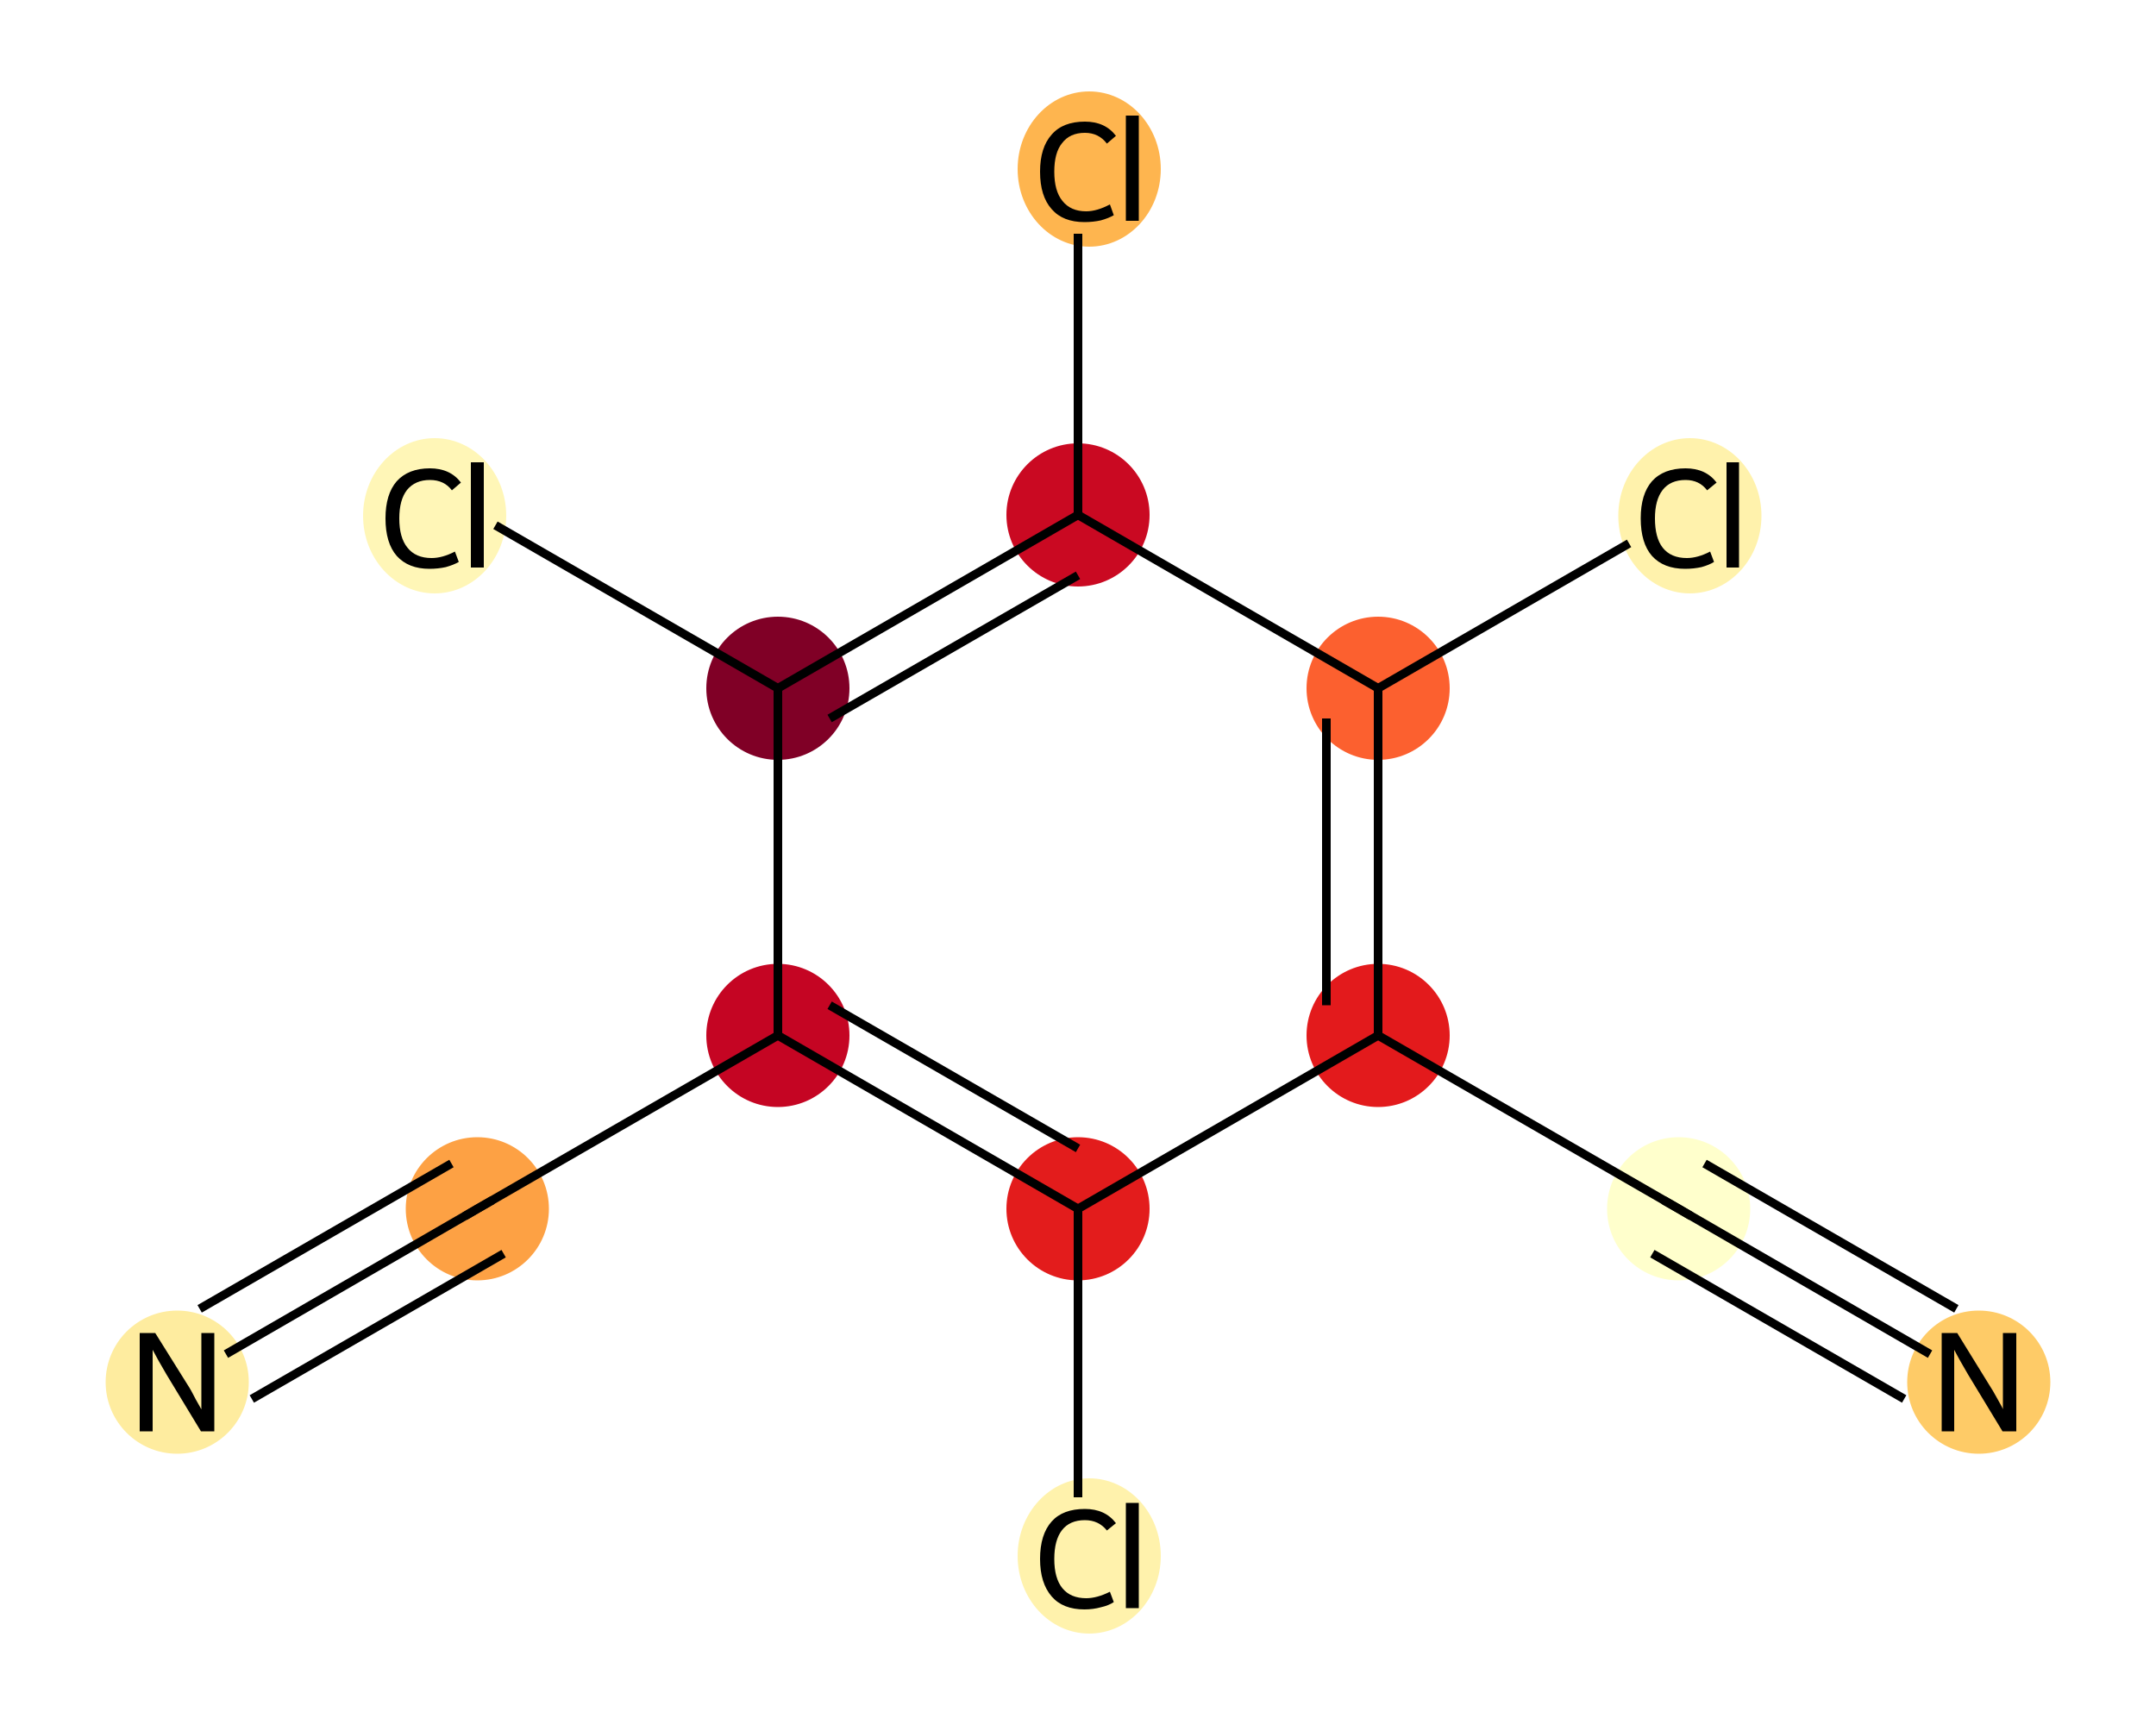
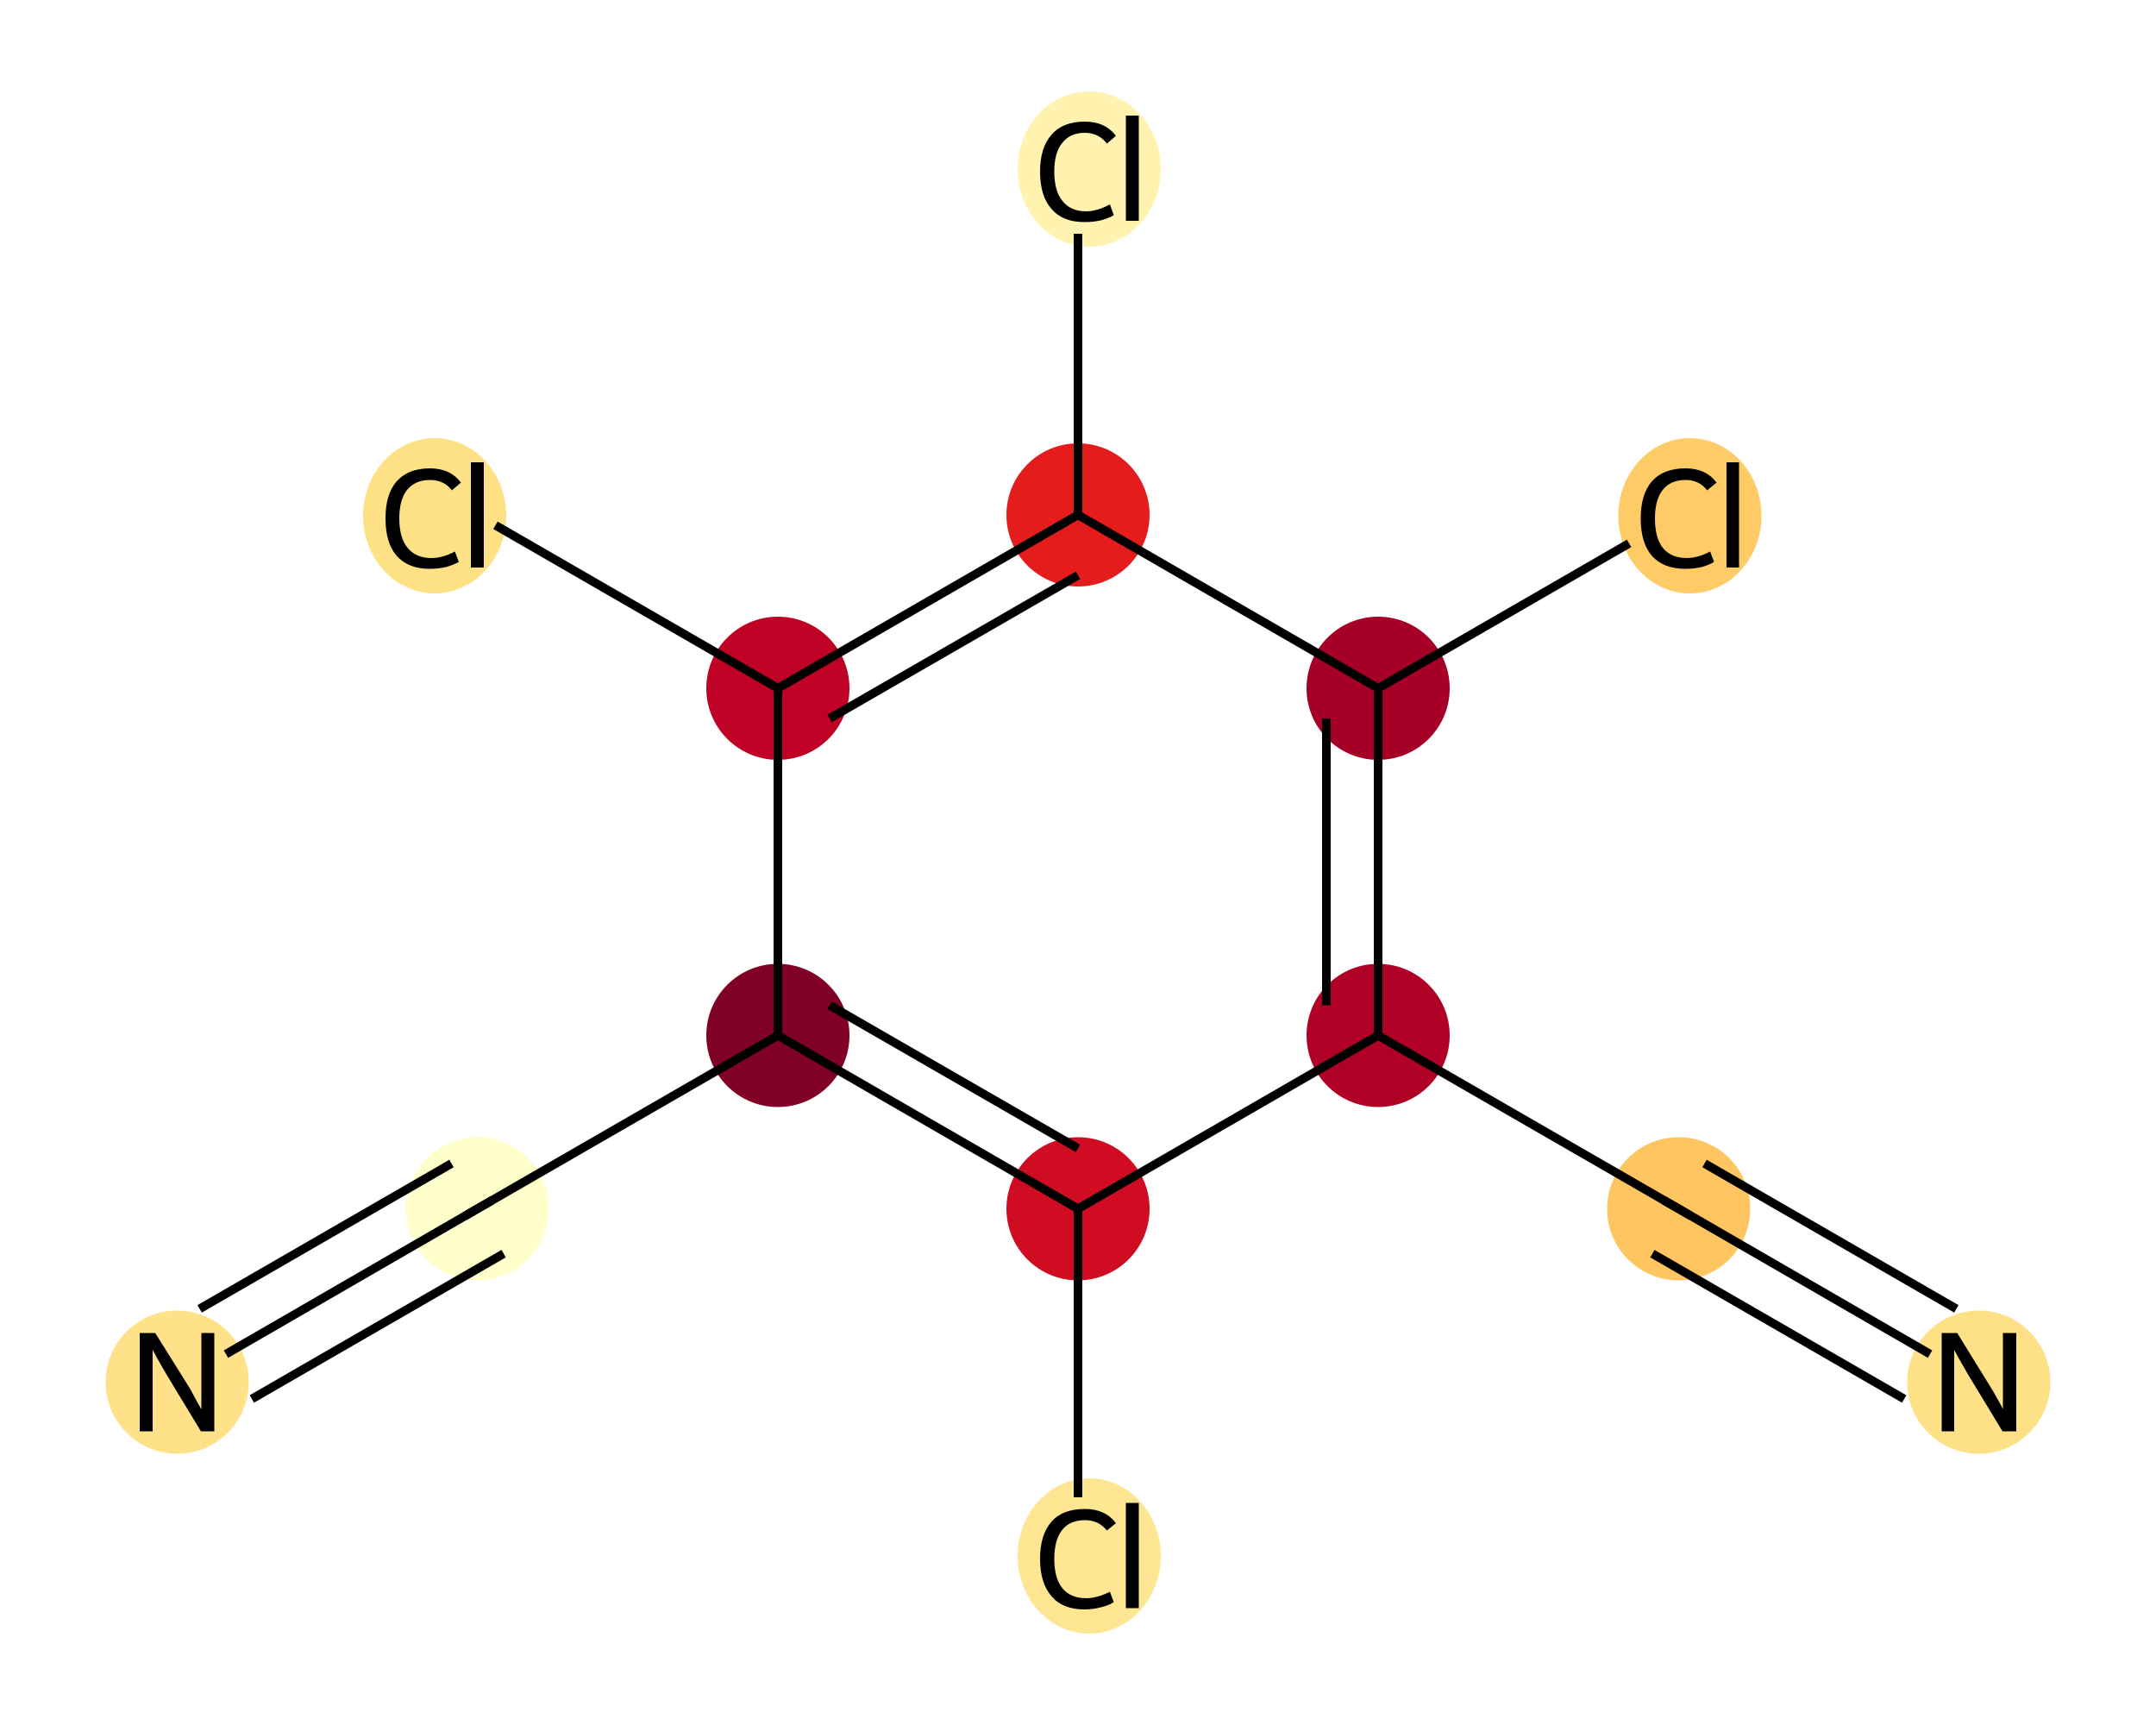
<svg xmlns="http://www.w3.org/2000/svg" version="1.1" baseProfile="full" xml:space="preserve" width="500px" height="400px" viewBox="0 0 500 400">
  <rect style="opacity:1.0;fill:#FFFFFF;stroke:none" width="500.0" height="400.0" x="0.0" y="0.0"> </rect>
-   <ellipse cx="41.1" cy="320.5" rx="16.1" ry="16.1" class="atom-0" style="fill:#FEEC9F;fill-rule:evenodd;stroke:#FEEC9F;stroke-width:1.0px;stroke-linecap:butt;stroke-linejoin:miter;stroke-opacity:1" />
-   <ellipse cx="110.7" cy="280.3" rx="16.1" ry="16.1" class="atom-1" style="fill:#FDA144;fill-rule:evenodd;stroke:#FDA144;stroke-width:1.0px;stroke-linecap:butt;stroke-linejoin:miter;stroke-opacity:1" />
-   <ellipse cx="180.4" cy="240.1" rx="16.1" ry="16.1" class="atom-2" style="fill:#C50523;fill-rule:evenodd;stroke:#C50523;stroke-width:1.0px;stroke-linecap:butt;stroke-linejoin:miter;stroke-opacity:1" />
-   <ellipse cx="180.4" cy="159.6" rx="16.1" ry="16.1" class="atom-3" style="fill:#800026;fill-rule:evenodd;stroke:#800026;stroke-width:1.0px;stroke-linecap:butt;stroke-linejoin:miter;stroke-opacity:1" />
-   <ellipse cx="100.8" cy="119.6" rx="16.1" ry="17.5" class="atom-4" style="fill:#FFF6B7;fill-rule:evenodd;stroke:#FFF6B7;stroke-width:1.0px;stroke-linecap:butt;stroke-linejoin:miter;stroke-opacity:1" />
-   <ellipse cx="250.0" cy="119.4" rx="16.1" ry="16.1" class="atom-5" style="fill:#CA0922;fill-rule:evenodd;stroke:#CA0922;stroke-width:1.0px;stroke-linecap:butt;stroke-linejoin:miter;stroke-opacity:1" />
-   <ellipse cx="252.6" cy="39.2" rx="16.1" ry="17.5" class="atom-6" style="fill:#FEB54F;fill-rule:evenodd;stroke:#FEB54F;stroke-width:1.0px;stroke-linecap:butt;stroke-linejoin:miter;stroke-opacity:1" />
-   <ellipse cx="319.6" cy="159.6" rx="16.1" ry="16.1" class="atom-7" style="fill:#FC602F;fill-rule:evenodd;stroke:#FC602F;stroke-width:1.0px;stroke-linecap:butt;stroke-linejoin:miter;stroke-opacity:1" />
-   <ellipse cx="391.9" cy="119.6" rx="16.1" ry="17.5" class="atom-8" style="fill:#FFF2AC;fill-rule:evenodd;stroke:#FFF2AC;stroke-width:1.0px;stroke-linecap:butt;stroke-linejoin:miter;stroke-opacity:1" />
-   <ellipse cx="319.6" cy="240.1" rx="16.1" ry="16.1" class="atom-9" style="fill:#E31A1C;fill-rule:evenodd;stroke:#E31A1C;stroke-width:1.0px;stroke-linecap:butt;stroke-linejoin:miter;stroke-opacity:1" />
-   <ellipse cx="389.3" cy="280.3" rx="16.1" ry="16.1" class="atom-10" style="fill:#FFFFCC;fill-rule:evenodd;stroke:#FFFFCC;stroke-width:1.0px;stroke-linecap:butt;stroke-linejoin:miter;stroke-opacity:1" />
-   <ellipse cx="458.9" cy="320.5" rx="16.1" ry="16.1" class="atom-11" style="fill:#FECB67;fill-rule:evenodd;stroke:#FECB67;stroke-width:1.0px;stroke-linecap:butt;stroke-linejoin:miter;stroke-opacity:1" />
-   <ellipse cx="250.0" cy="280.3" rx="16.1" ry="16.1" class="atom-12" style="fill:#E31C1C;fill-rule:evenodd;stroke:#E31C1C;stroke-width:1.0px;stroke-linecap:butt;stroke-linejoin:miter;stroke-opacity:1" />
-   <ellipse cx="252.6" cy="360.8" rx="16.1" ry="17.5" class="atom-13" style="fill:#FFF2AC;fill-rule:evenodd;stroke:#FFF2AC;stroke-width:1.0px;stroke-linecap:butt;stroke-linejoin:miter;stroke-opacity:1" />
+   <ellipse cx="41.1" cy="320.5" rx="16.1" ry="16.1" class="atom-0" style="fill:#FEE188;fill-rule:evenodd;stroke:#FEE188;stroke-width:1.0px;stroke-linecap:butt;stroke-linejoin:miter;stroke-opacity:1" />
+   <ellipse cx="110.7" cy="280.3" rx="16.1" ry="16.1" class="atom-1" style="fill:#FFFFCC;fill-rule:evenodd;stroke:#FFFFCC;stroke-width:1.0px;stroke-linecap:butt;stroke-linejoin:miter;stroke-opacity:1" />
+   <ellipse cx="180.4" cy="240.1" rx="16.1" ry="16.1" class="atom-2" style="fill:#800026;fill-rule:evenodd;stroke:#800026;stroke-width:1.0px;stroke-linecap:butt;stroke-linejoin:miter;stroke-opacity:1" />
+   <ellipse cx="180.4" cy="159.6" rx="16.1" ry="16.1" class="atom-3" style="fill:#BF0125;fill-rule:evenodd;stroke:#BF0125;stroke-width:1.0px;stroke-linecap:butt;stroke-linejoin:miter;stroke-opacity:1" />
+   <ellipse cx="100.8" cy="119.6" rx="16.1" ry="17.5" class="atom-4" style="fill:#FEE085;fill-rule:evenodd;stroke:#FEE085;stroke-width:1.0px;stroke-linecap:butt;stroke-linejoin:miter;stroke-opacity:1" />
+   <ellipse cx="250.0" cy="119.4" rx="16.1" ry="16.1" class="atom-5" style="fill:#E41D1C;fill-rule:evenodd;stroke:#E41D1C;stroke-width:1.0px;stroke-linecap:butt;stroke-linejoin:miter;stroke-opacity:1" />
+   <ellipse cx="252.6" cy="39.2" rx="16.1" ry="17.5" class="atom-6" style="fill:#FFF3AF;fill-rule:evenodd;stroke:#FFF3AF;stroke-width:1.0px;stroke-linecap:butt;stroke-linejoin:miter;stroke-opacity:1" />
+   <ellipse cx="319.6" cy="159.6" rx="16.1" ry="16.1" class="atom-7" style="fill:#A60026;fill-rule:evenodd;stroke:#A60026;stroke-width:1.0px;stroke-linecap:butt;stroke-linejoin:miter;stroke-opacity:1" />
+   <ellipse cx="391.9" cy="119.6" rx="16.1" ry="17.5" class="atom-8" style="fill:#FECB67;fill-rule:evenodd;stroke:#FECB67;stroke-width:1.0px;stroke-linecap:butt;stroke-linejoin:miter;stroke-opacity:1" />
+   <ellipse cx="319.6" cy="240.1" rx="16.1" ry="16.1" class="atom-9" style="fill:#B10026;fill-rule:evenodd;stroke:#B10026;stroke-width:1.0px;stroke-linecap:butt;stroke-linejoin:miter;stroke-opacity:1" />
+   <ellipse cx="389.3" cy="280.3" rx="16.1" ry="16.1" class="atom-10" style="fill:#FEC560;fill-rule:evenodd;stroke:#FEC560;stroke-width:1.0px;stroke-linecap:butt;stroke-linejoin:miter;stroke-opacity:1" />
+   <ellipse cx="458.9" cy="320.5" rx="16.1" ry="16.1" class="atom-11" style="fill:#FEE186;fill-rule:evenodd;stroke:#FEE186;stroke-width:1.0px;stroke-linecap:butt;stroke-linejoin:miter;stroke-opacity:1" />
+   <ellipse cx="250.0" cy="280.3" rx="16.1" ry="16.1" class="atom-12" style="fill:#CF0C21;fill-rule:evenodd;stroke:#CF0C21;stroke-width:1.0px;stroke-linecap:butt;stroke-linejoin:miter;stroke-opacity:1" />
+   <ellipse cx="252.6" cy="360.8" rx="16.1" ry="17.5" class="atom-13" style="fill:#FEE692;fill-rule:evenodd;stroke:#FEE692;stroke-width:1.0px;stroke-linecap:butt;stroke-linejoin:miter;stroke-opacity:1" />
  <path class="bond-0 atom-0 atom-1" d="M 52.4,314.0 L 110.7,280.3" style="fill:none;fill-rule:evenodd;stroke:#000000;stroke-width:2.0px;stroke-linecap:butt;stroke-linejoin:miter;stroke-opacity:1" />
  <path class="bond-0 atom-0 atom-1" d="M 46.3,303.5 L 104.7,269.8" style="fill:none;fill-rule:evenodd;stroke:#000000;stroke-width:2.0px;stroke-linecap:butt;stroke-linejoin:miter;stroke-opacity:1" />
  <path class="bond-0 atom-0 atom-1" d="M 58.4,324.4 L 116.8,290.7" style="fill:none;fill-rule:evenodd;stroke:#000000;stroke-width:2.0px;stroke-linecap:butt;stroke-linejoin:miter;stroke-opacity:1" />
  <path class="bond-1 atom-1 atom-2" d="M 110.7,280.3 L 180.4,240.1" style="fill:none;fill-rule:evenodd;stroke:#000000;stroke-width:2.0px;stroke-linecap:butt;stroke-linejoin:miter;stroke-opacity:1" />
  <path class="bond-2 atom-2 atom-3" d="M 180.4,240.1 L 180.4,159.6" style="fill:none;fill-rule:evenodd;stroke:#000000;stroke-width:2.0px;stroke-linecap:butt;stroke-linejoin:miter;stroke-opacity:1" />
  <path class="bond-3 atom-3 atom-4" d="M 180.4,159.6 L 114.9,121.8" style="fill:none;fill-rule:evenodd;stroke:#000000;stroke-width:2.0px;stroke-linecap:butt;stroke-linejoin:miter;stroke-opacity:1" />
  <path class="bond-4 atom-3 atom-5" d="M 180.4,159.6 L 250.0,119.4" style="fill:none;fill-rule:evenodd;stroke:#000000;stroke-width:2.0px;stroke-linecap:butt;stroke-linejoin:miter;stroke-opacity:1" />
  <path class="bond-4 atom-3 atom-5" d="M 192.4,166.6 L 250.0,133.4" style="fill:none;fill-rule:evenodd;stroke:#000000;stroke-width:2.0px;stroke-linecap:butt;stroke-linejoin:miter;stroke-opacity:1" />
  <path class="bond-5 atom-5 atom-6" d="M 250.0,119.4 L 250.0,54.2" style="fill:none;fill-rule:evenodd;stroke:#000000;stroke-width:2.0px;stroke-linecap:butt;stroke-linejoin:miter;stroke-opacity:1" />
  <path class="bond-6 atom-5 atom-7" d="M 250.0,119.4 L 319.6,159.6" style="fill:none;fill-rule:evenodd;stroke:#000000;stroke-width:2.0px;stroke-linecap:butt;stroke-linejoin:miter;stroke-opacity:1" />
  <path class="bond-7 atom-7 atom-8" d="M 319.6,159.6 L 377.8,126.0" style="fill:none;fill-rule:evenodd;stroke:#000000;stroke-width:2.0px;stroke-linecap:butt;stroke-linejoin:miter;stroke-opacity:1" />
  <path class="bond-8 atom-7 atom-9" d="M 319.6,159.6 L 319.6,240.1" style="fill:none;fill-rule:evenodd;stroke:#000000;stroke-width:2.0px;stroke-linecap:butt;stroke-linejoin:miter;stroke-opacity:1" />
  <path class="bond-8 atom-7 atom-9" d="M 307.6,166.6 L 307.6,233.1" style="fill:none;fill-rule:evenodd;stroke:#000000;stroke-width:2.0px;stroke-linecap:butt;stroke-linejoin:miter;stroke-opacity:1" />
  <path class="bond-9 atom-9 atom-10" d="M 319.6,240.1 L 389.3,280.3" style="fill:none;fill-rule:evenodd;stroke:#000000;stroke-width:2.0px;stroke-linecap:butt;stroke-linejoin:miter;stroke-opacity:1" />
  <path class="bond-10 atom-10 atom-11" d="M 389.3,280.3 L 447.6,314.0" style="fill:none;fill-rule:evenodd;stroke:#000000;stroke-width:2.0px;stroke-linecap:butt;stroke-linejoin:miter;stroke-opacity:1" />
  <path class="bond-10 atom-10 atom-11" d="M 395.3,269.8 L 453.7,303.5" style="fill:none;fill-rule:evenodd;stroke:#000000;stroke-width:2.0px;stroke-linecap:butt;stroke-linejoin:miter;stroke-opacity:1" />
  <path class="bond-10 atom-10 atom-11" d="M 383.2,290.7 L 441.6,324.4" style="fill:none;fill-rule:evenodd;stroke:#000000;stroke-width:2.0px;stroke-linecap:butt;stroke-linejoin:miter;stroke-opacity:1" />
  <path class="bond-11 atom-9 atom-12" d="M 319.6,240.1 L 250.0,280.3" style="fill:none;fill-rule:evenodd;stroke:#000000;stroke-width:2.0px;stroke-linecap:butt;stroke-linejoin:miter;stroke-opacity:1" />
  <path class="bond-12 atom-12 atom-13" d="M 250.0,280.3 L 250.0,347.2" style="fill:none;fill-rule:evenodd;stroke:#000000;stroke-width:2.0px;stroke-linecap:butt;stroke-linejoin:miter;stroke-opacity:1" />
  <path class="bond-13 atom-12 atom-2" d="M 250.0,280.3 L 180.4,240.1" style="fill:none;fill-rule:evenodd;stroke:#000000;stroke-width:2.0px;stroke-linecap:butt;stroke-linejoin:miter;stroke-opacity:1" />
  <path class="bond-13 atom-12 atom-2" d="M 250.0,266.3 L 192.4,233.1" style="fill:none;fill-rule:evenodd;stroke:#000000;stroke-width:2.0px;stroke-linecap:butt;stroke-linejoin:miter;stroke-opacity:1" />
  <path d="M 107.8,282.0 L 110.7,280.3 L 114.2,278.3" style="fill:none;stroke:#000000;stroke-width:2.0px;stroke-linecap:butt;stroke-linejoin:miter;stroke-miterlimit:10;stroke-opacity:1;" />
  <path d="M 385.8,278.3 L 389.3,280.3 L 392.2,282.0" style="fill:none;stroke:#000000;stroke-width:2.0px;stroke-linecap:butt;stroke-linejoin:miter;stroke-miterlimit:10;stroke-opacity:1;" />
  <path class="atom-0" d="M 36.0 309.1 L 43.5 321.1 Q 44.3 322.3, 45.4 324.5 Q 46.6 326.6, 46.7 326.8 L 46.7 309.1 L 49.7 309.1 L 49.7 331.9 L 46.6 331.9 L 38.6 318.7 Q 37.7 317.1, 36.7 315.4 Q 35.7 313.6, 35.4 313.0 L 35.4 331.9 L 32.4 331.9 L 32.4 309.1 L 36.0 309.1 " fill="#000000" />
  <path class="atom-4" d="M 89.4 120.2 Q 89.4 114.6, 92.0 111.6 Q 94.7 108.6, 99.7 108.6 Q 104.4 108.6, 106.9 111.9 L 104.8 113.7 Q 103.0 111.3, 99.7 111.3 Q 96.3 111.3, 94.4 113.6 Q 92.6 115.9, 92.6 120.2 Q 92.6 124.7, 94.5 127.0 Q 96.4 129.4, 100.1 129.4 Q 102.6 129.4, 105.5 127.9 L 106.4 130.3 Q 105.2 131.0, 103.4 131.5 Q 101.6 131.9, 99.6 131.9 Q 94.7 131.9, 92.0 128.9 Q 89.4 125.9, 89.4 120.2 " fill="#000000" />
  <path class="atom-4" d="M 109.2 107.2 L 112.2 107.2 L 112.2 131.6 L 109.2 131.6 L 109.2 107.2 " fill="#000000" />
  <path class="atom-6" d="M 241.2 39.8 Q 241.2 34.2, 243.9 31.2 Q 246.5 28.2, 251.6 28.2 Q 256.3 28.2, 258.8 31.5 L 256.7 33.3 Q 254.8 30.8, 251.6 30.8 Q 248.1 30.8, 246.3 33.2 Q 244.5 35.4, 244.5 39.8 Q 244.5 44.3, 246.4 46.6 Q 248.3 49.0, 251.9 49.0 Q 254.4 49.0, 257.4 47.4 L 258.3 49.9 Q 257.1 50.6, 255.3 51.1 Q 253.5 51.5, 251.5 51.5 Q 246.5 51.5, 243.9 48.5 Q 241.2 45.5, 241.2 39.8 " fill="#000000" />
  <path class="atom-6" d="M 261.1 26.8 L 264.1 26.8 L 264.1 51.2 L 261.1 51.2 L 261.1 26.8 " fill="#000000" />
  <path class="atom-8" d="M 380.5 120.2 Q 380.5 114.6, 383.1 111.6 Q 385.8 108.6, 390.9 108.6 Q 395.6 108.6, 398.1 111.9 L 395.9 113.7 Q 394.1 111.3, 390.9 111.3 Q 387.4 111.3, 385.6 113.6 Q 383.8 115.9, 383.8 120.2 Q 383.8 124.7, 385.6 127.0 Q 387.5 129.4, 391.2 129.4 Q 393.7 129.4, 396.6 127.9 L 397.5 130.3 Q 396.4 131.0, 394.6 131.5 Q 392.8 131.9, 390.8 131.9 Q 385.8 131.9, 383.1 128.9 Q 380.5 125.9, 380.5 120.2 " fill="#000000" />
  <path class="atom-8" d="M 400.4 107.2 L 403.3 107.2 L 403.3 131.6 L 400.4 131.6 L 400.4 107.2 " fill="#000000" />
  <path class="atom-11" d="M 453.9 309.1 L 461.3 321.1 Q 462.1 322.3, 463.3 324.5 Q 464.5 326.6, 464.5 326.8 L 464.5 309.1 L 467.6 309.1 L 467.6 331.9 L 464.4 331.9 L 456.4 318.7 Q 455.5 317.1, 454.5 315.4 Q 453.5 313.6, 453.2 313.0 L 453.2 331.9 L 450.3 331.9 L 450.3 309.1 L 453.9 309.1 " fill="#000000" />
  <path class="atom-13" d="M 241.2 361.5 Q 241.2 355.8, 243.9 352.8 Q 246.5 349.9, 251.6 349.9 Q 256.3 349.9, 258.8 353.2 L 256.7 354.9 Q 254.8 352.5, 251.6 352.5 Q 248.1 352.5, 246.3 354.8 Q 244.5 357.1, 244.5 361.5 Q 244.5 366.0, 246.4 368.3 Q 248.3 370.6, 251.9 370.6 Q 254.4 370.6, 257.4 369.1 L 258.3 371.5 Q 257.1 372.3, 255.3 372.7 Q 253.5 373.2, 251.5 373.2 Q 246.5 373.2, 243.9 370.2 Q 241.2 367.1, 241.2 361.5 " fill="#000000" />
  <path class="atom-13" d="M 261.1 348.5 L 264.1 348.5 L 264.1 372.9 L 261.1 372.9 L 261.1 348.5 " fill="#000000" />
</svg>
